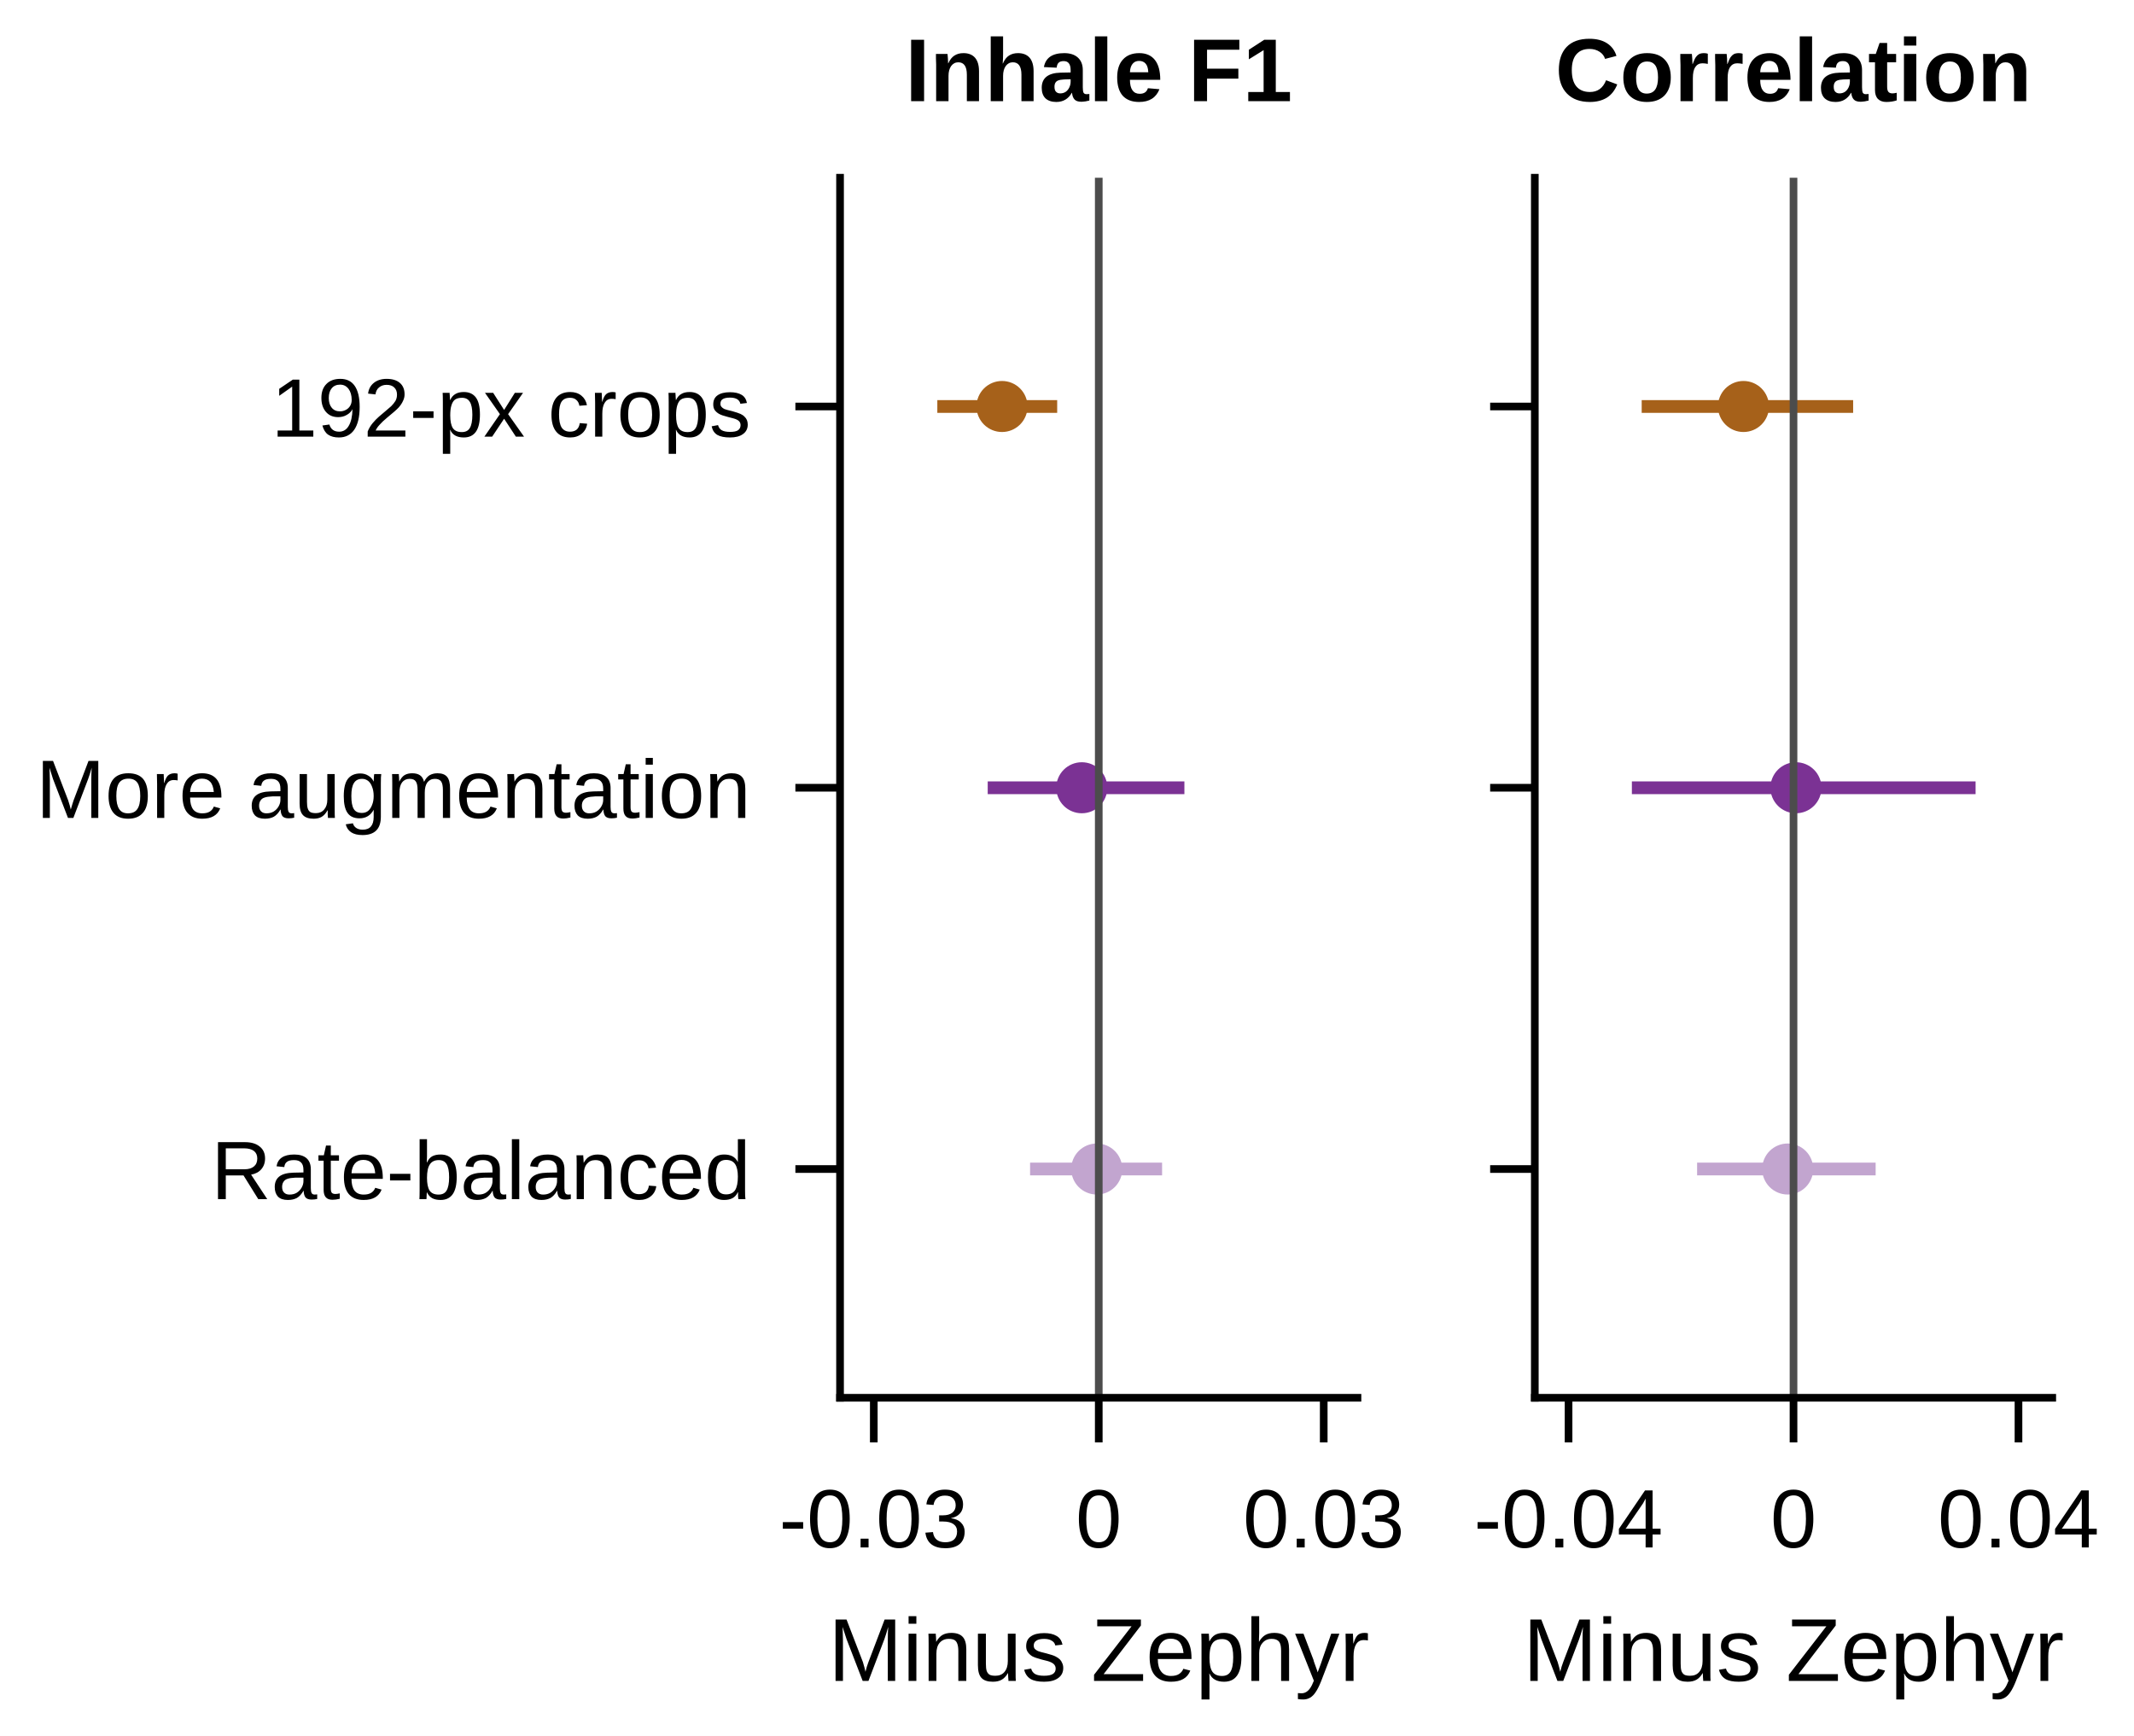
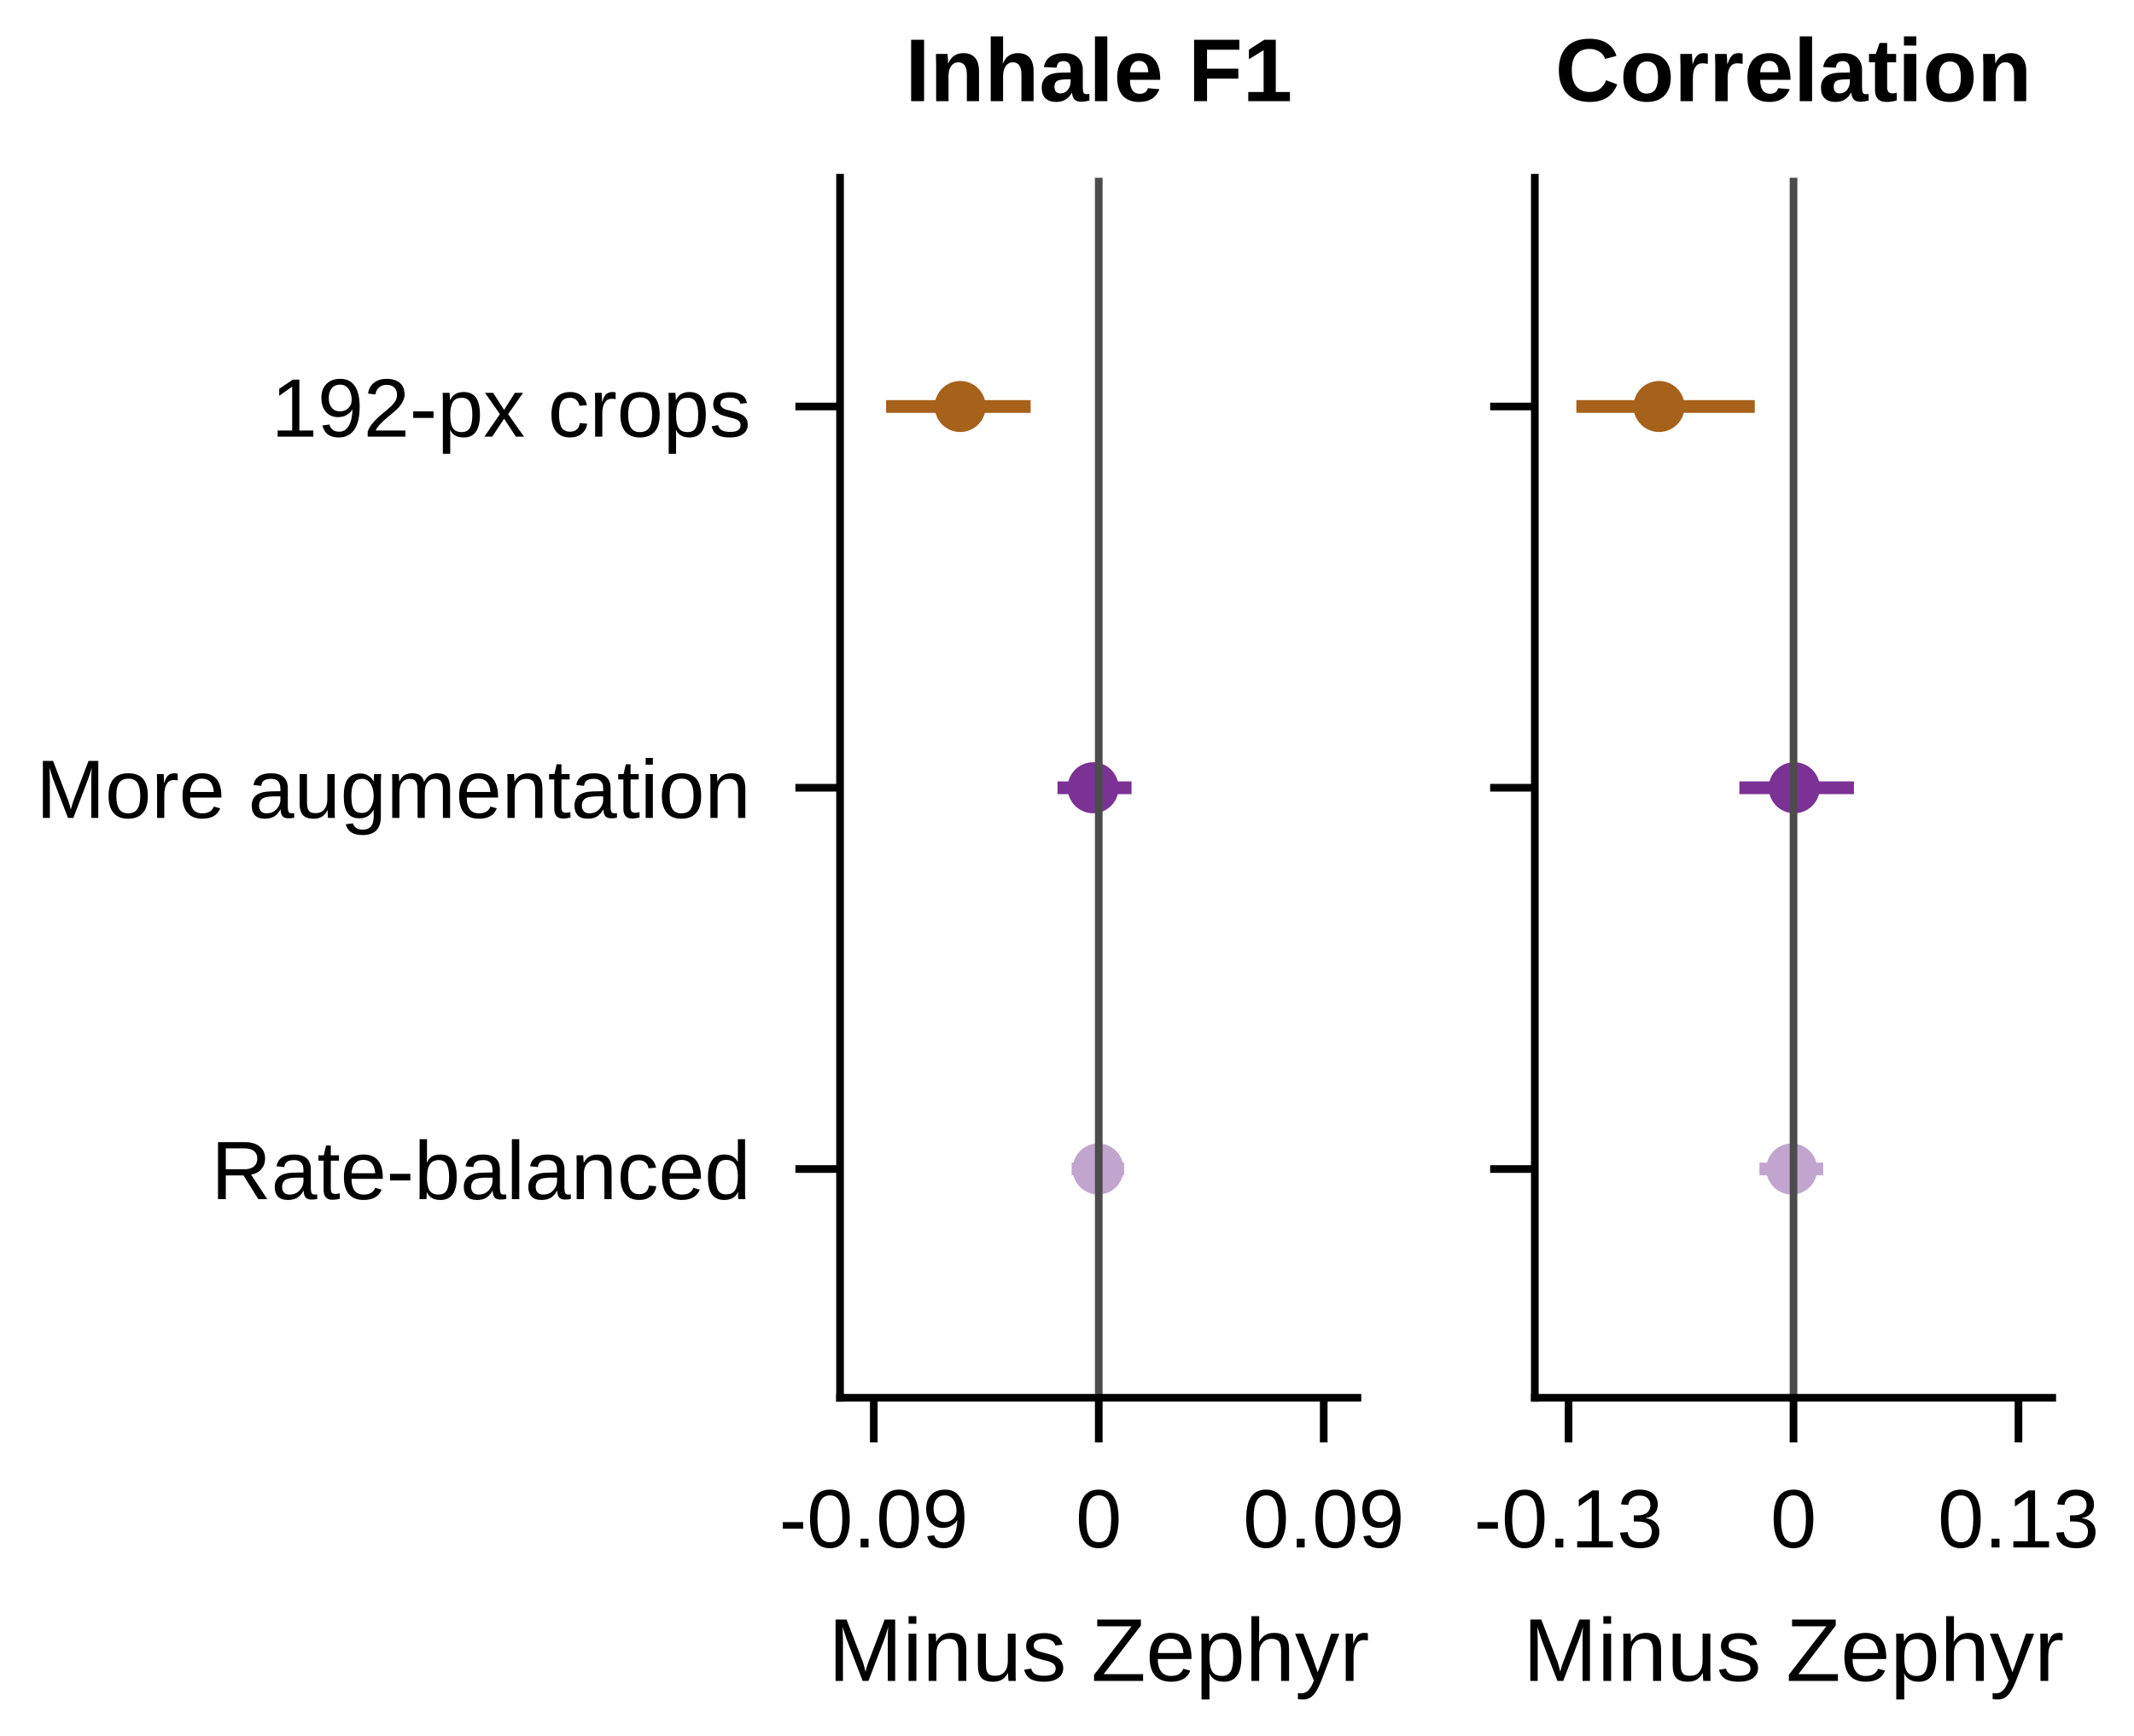
<svg xmlns="http://www.w3.org/2000/svg" xmlns:xlink="http://www.w3.org/1999/xlink" width="167.244pt" height="136.063pt" viewBox="0 0 167.244 136.063" version="1.1">
  <defs>
    <style type="text/css">*{stroke-linejoin: round; stroke-linecap: butt}</style>
  </defs>
  <g id="figure_1">
    <g id="patch_1">
      <path d="M 0 136.063  L 167.244 136.063  L 167.244 0  L 0 0  z " style="fill: #ffffff" />
    </g>
    <g id="axes_1">
      <g id="patch_2">
        <path d="M 65.835 109.559  L 106.386 109.559  L 106.386 13.931  L 65.835 13.931  z " style="fill: #ffffff" />
      </g>
      <g id="matplotlib.axis_1">
        <g id="xtick_1">
          <g id="line2d_1">
            <defs>
-               <path id="me91734c2b1" d="M 0 0  L 0 3.5  " style="stroke: #000000; stroke-width: 0.6" />
+               <path id="medad073205" d="M 0 0  L 0 3.5  " style="stroke: #000000; stroke-width: 0.6" />
            </defs>
            <g>
-               <use xlink:href="#me91734c2b1" x="68.48" y="109.559" style="stroke: #000000; stroke-width: 0.6" />
+               <use xlink:href="#medad073205" x="68.48" y="109.559" style="stroke: #000000; stroke-width: 0.6" />
            </g>
          </g>
          <g id="text_1">
-             <text style="font-size: 6.5px; font-family: 'Arial', 'Helvetica', 'DejaVu Sans', sans-serif; text-anchor: middle" x="68.48" y="121.291" transform="rotate(-0 68.47984 121.291)">-0.03</text>
+             <text style="font-size: 6.5px; font-family: 'Arial', 'Helvetica', 'DejaVu Sans', sans-serif; text-anchor: middle" x="68.48" y="121.291" transform="rotate(-0 68.47984 121.291)">-0.09</text>
          </g>
        </g>
        <g id="xtick_2">
          <g id="line2d_2">
            <g>
-               <use xlink:href="#me91734c2b1" x="86.111" y="109.559" style="stroke: #000000; stroke-width: 0.6" />
+               <use xlink:href="#medad073205" x="86.111" y="109.559" style="stroke: #000000; stroke-width: 0.6" />
            </g>
          </g>
          <g id="text_2">
            <text style="font-size: 6.5px; font-family: 'Arial', 'Helvetica', 'DejaVu Sans', sans-serif; text-anchor: middle" x="86.111" y="121.291" transform="rotate(-0 86.11082 121.291)">0</text>
          </g>
        </g>
        <g id="xtick_3">
          <g id="line2d_3">
            <g>
-               <use xlink:href="#me91734c2b1" x="103.742" y="109.559" style="stroke: #000000; stroke-width: 0.6" />
+               <use xlink:href="#medad073205" x="103.742" y="109.559" style="stroke: #000000; stroke-width: 0.6" />
            </g>
          </g>
          <g id="text_3">
-             <text style="font-size: 6.5px; font-family: 'Arial', 'Helvetica', 'DejaVu Sans', sans-serif; text-anchor: middle" x="103.742" y="121.291" transform="rotate(-0 103.7418 121.291)">0.03</text>
+             <text style="font-size: 6.5px; font-family: 'Arial', 'Helvetica', 'DejaVu Sans', sans-serif; text-anchor: middle" x="103.742" y="121.291" transform="rotate(-0 103.7418 121.291)">0.09</text>
          </g>
        </g>
        <g id="text_4">
          <text style="font-size: 7px; font-family: 'Arial', 'Helvetica', 'DejaVu Sans', sans-serif; text-anchor: middle" x="86.111" y="131.755" transform="rotate(-0 86.11082 131.7551)">Minus Zephyr</text>
        </g>
      </g>
      <g id="matplotlib.axis_2">
        <g id="ytick_1">
          <g id="line2d_4">
            <defs>
-               <path id="m36ad788a32" d="M 0 0  L -3.5 0  " style="stroke: #000000; stroke-width: 0.6" />
+               <path id="m5b4e5aadc8" d="M 0 0  L -3.5 0  " style="stroke: #000000; stroke-width: 0.6" />
            </defs>
            <g>
-               <use xlink:href="#m36ad788a32" x="65.835" y="31.861" style="stroke: #000000; stroke-width: 0.6" />
+               <use xlink:href="#m5b4e5aadc8" x="65.835" y="31.861" style="stroke: #000000; stroke-width: 0.6" />
            </g>
          </g>
          <g id="text_5">
            <text style="font-size: 6.5px; font-family: 'Arial', 'Helvetica', 'DejaVu Sans', sans-serif; text-anchor: end" x="58.835" y="34.227" transform="rotate(-0 58.83519 34.22716)">192-px crops</text>
          </g>
        </g>
        <g id="ytick_2">
          <g id="line2d_5">
            <g>
-               <use xlink:href="#m36ad788a32" x="65.835" y="61.745" style="stroke: #000000; stroke-width: 0.6" />
+               <use xlink:href="#m5b4e5aadc8" x="65.835" y="61.745" style="stroke: #000000; stroke-width: 0.6" />
            </g>
          </g>
          <g id="text_6">
            <text style="font-size: 6.5px; font-family: 'Arial', 'Helvetica', 'DejaVu Sans', sans-serif; text-anchor: end" x="58.835" y="64.111" transform="rotate(-0 58.83519 64.11089)">More augmentation</text>
          </g>
        </g>
        <g id="ytick_3">
          <g id="line2d_6">
            <g>
-               <use xlink:href="#m36ad788a32" x="65.835" y="91.629" style="stroke: #000000; stroke-width: 0.6" />
+               <use xlink:href="#m5b4e5aadc8" x="65.835" y="91.629" style="stroke: #000000; stroke-width: 0.6" />
            </g>
          </g>
          <g id="text_7">
            <text style="font-size: 6.5px; font-family: 'Arial', 'Helvetica', 'DejaVu Sans', sans-serif; text-anchor: end" x="58.835" y="93.995" transform="rotate(-0 58.83519 93.99463)">Rate-balanced</text>
          </g>
        </g>
      </g>
      <g id="line2d_7">
-         <path d="M 73.959 31.861  L 82.353 31.861  " clip-path="url(#pe70fc7d103)" style="fill: none; stroke: #a6611a; stroke-linecap: square" />
+         <path d="M 69.945 31.861  L 80.274 31.861  " clip-path="url(#p9c40445ab5)" style="fill: none; stroke: #a6611a; stroke-linecap: square" />
      </g>
      <g id="line2d_8">
        <defs>
-           <path id="m723b402cb2" d="M 0 1.5  C 0.398 1.5 0.779 1.342 1.061 1.061  C 1.342 0.779 1.5 0.398 1.5 0  C 1.5 -0.398 1.342 -0.779 1.061 -1.061  C 0.779 -1.342 0.398 -1.5 0 -1.5  C -0.398 -1.5 -0.779 -1.342 -1.061 -1.061  C -1.342 -0.779 -1.5 -0.398 -1.5 0  C -1.5 0.398 -1.342 0.779 -1.061 1.061  C -0.779 1.342 -0.398 1.5 0 1.5  z " style="stroke: #a6611a" />
+           <path id="mf3b25e5ceb" d="M 0 1.5  C 0.398 1.5 0.779 1.342 1.061 1.061  C 1.342 0.779 1.5 0.398 1.5 0  C 1.5 -0.398 1.342 -0.779 1.061 -1.061  C 0.779 -1.342 0.398 -1.5 0 -1.5  C -0.398 -1.5 -0.779 -1.342 -1.061 -1.061  C -1.342 -0.779 -1.5 -0.398 -1.5 0  C -1.5 0.398 -1.342 0.779 -1.061 1.061  C -0.779 1.342 -0.398 1.5 0 1.5  z " style="stroke: #a6611a" />
        </defs>
-         <g clip-path="url(#pe70fc7d103)">
-           <use xlink:href="#m723b402cb2" x="78.529" y="31.861" style="fill: #a6611a; stroke: #a6611a" />
+         <g clip-path="url(#p9c40445ab5)">
+           <use xlink:href="#mf3b25e5ceb" x="75.251" y="31.861" style="fill: #a6611a; stroke: #a6611a" />
        </g>
      </g>
      <g id="line2d_9">
-         <path d="M 77.908 61.745  L 92.323 61.745  " clip-path="url(#pe70fc7d103)" style="fill: none; stroke: #7b3294; stroke-linecap: square" />
+         <path d="M 83.377 61.745  L 88.181 61.745  " clip-path="url(#p9c40445ab5)" style="fill: none; stroke: #7b3294; stroke-linecap: square" />
      </g>
      <g id="line2d_10">
        <defs>
-           <path id="m208845cad5" d="M 0 1.5  C 0.398 1.5 0.779 1.342 1.061 1.061  C 1.342 0.779 1.5 0.398 1.5 0  C 1.5 -0.398 1.342 -0.779 1.061 -1.061  C 0.779 -1.342 0.398 -1.5 0 -1.5  C -0.398 -1.5 -0.779 -1.342 -1.061 -1.061  C -1.342 -0.779 -1.5 -0.398 -1.5 0  C -1.5 0.398 -1.342 0.779 -1.061 1.061  C -0.779 1.342 -0.398 1.5 0 1.5  z " style="stroke: #7b3294" />
+           <path id="m38e00b6e29" d="M 0 1.5  C 0.398 1.5 0.779 1.342 1.061 1.061  C 1.342 0.779 1.5 0.398 1.5 0  C 1.5 -0.398 1.342 -0.779 1.061 -1.061  C 0.779 -1.342 0.398 -1.5 0 -1.5  C -0.398 -1.5 -0.779 -1.342 -1.061 -1.061  C -1.342 -0.779 -1.5 -0.398 -1.5 0  C -1.5 0.398 -1.342 0.779 -1.061 1.061  C -0.779 1.342 -0.398 1.5 0 1.5  z " style="stroke: #7b3294" />
        </defs>
-         <g clip-path="url(#pe70fc7d103)">
-           <use xlink:href="#m208845cad5" x="84.781" y="61.745" style="fill: #7b3294; stroke: #7b3294" />
+         <g clip-path="url(#p9c40445ab5)">
+           <use xlink:href="#m38e00b6e29" x="85.668" y="61.745" style="fill: #7b3294; stroke: #7b3294" />
        </g>
      </g>
      <g id="line2d_11">
-         <path d="M 81.229 91.629  L 90.574 91.629  " clip-path="url(#pe70fc7d103)" style="fill: none; stroke: #c2a5cf; stroke-linecap: square" />
+         <path d="M 84.484 91.629  L 87.599 91.629  " clip-path="url(#p9c40445ab5)" style="fill: none; stroke: #c2a5cf; stroke-linecap: square" />
      </g>
      <g id="line2d_12">
        <defs>
-           <path id="mb2a6eba7ef" d="M 0 1.5  C 0.398 1.5 0.779 1.342 1.061 1.061  C 1.342 0.779 1.5 0.398 1.5 0  C 1.5 -0.398 1.342 -0.779 1.061 -1.061  C 0.779 -1.342 0.398 -1.5 0 -1.5  C -0.398 -1.5 -0.779 -1.342 -1.061 -1.061  C -1.342 -0.779 -1.5 -0.398 -1.5 0  C -1.5 0.398 -1.342 0.779 -1.061 1.061  C -0.779 1.342 -0.398 1.5 0 1.5  z " style="stroke: #c2a5cf" />
+           <path id="m5d205f5d68" d="M 0 1.5  C 0.398 1.5 0.779 1.342 1.061 1.061  C 1.342 0.779 1.5 0.398 1.5 0  C 1.5 -0.398 1.342 -0.779 1.061 -1.061  C 0.779 -1.342 0.398 -1.5 0 -1.5  C -0.398 -1.5 -0.779 -1.342 -1.061 -1.061  C -1.342 -0.779 -1.5 -0.398 -1.5 0  C -1.5 0.398 -1.342 0.779 -1.061 1.061  C -0.779 1.342 -0.398 1.5 0 1.5  z " style="stroke: #c2a5cf" />
        </defs>
-         <g clip-path="url(#pe70fc7d103)">
-           <use xlink:href="#mb2a6eba7ef" x="85.953" y="91.629" style="fill: #c2a5cf; stroke: #c2a5cf" />
+         <g clip-path="url(#p9c40445ab5)">
+           <use xlink:href="#m5d205f5d68" x="86.058" y="91.629" style="fill: #c2a5cf; stroke: #c2a5cf" />
        </g>
      </g>
      <g id="line2d_13">
-         <path d="M 86.111 109.559  L 86.111 13.931  " clip-path="url(#pe70fc7d103)" style="fill: none; stroke: #4c4c4c; stroke-width: 0.6; stroke-linecap: square" />
+         <path d="M 86.111 109.559  L 86.111 13.931  " clip-path="url(#p9c40445ab5)" style="fill: none; stroke: #4c4c4c; stroke-width: 0.6; stroke-linecap: square" />
      </g>
      <g id="patch_3">
        <path d="M 65.835 109.559  L 65.835 13.931  " style="fill: none; stroke: #000000; stroke-width: 0.6; stroke-linejoin: miter; stroke-linecap: square" />
      </g>
      <g id="patch_4">
        <path d="M 65.835 109.559  L 106.386 109.559  " style="fill: none; stroke: #000000; stroke-width: 0.6; stroke-linejoin: miter; stroke-linecap: square" />
      </g>
      <g id="text_8">
        <text style="font-weight: 700; font-size: 7px; font-family: 'Arial', 'Helvetica', 'DejaVu Sans', sans-serif; text-anchor: middle" x="86.111" y="7.931" transform="rotate(-0 86.11082 7.930837)">Inhale F1</text>
      </g>
    </g>
    <g id="axes_2">
      <g id="patch_5">
        <path d="M 120.285 109.559  L 160.836 109.559  L 160.836 13.931  L 120.285 13.931  z " style="fill: #ffffff" />
      </g>
      <g id="matplotlib.axis_3">
        <g id="xtick_4">
          <g id="line2d_14">
            <g>
-               <use xlink:href="#me91734c2b1" x="122.929" y="109.559" style="stroke: #000000; stroke-width: 0.6" />
+               <use xlink:href="#medad073205" x="122.929" y="109.559" style="stroke: #000000; stroke-width: 0.6" />
            </g>
          </g>
          <g id="text_9">
-             <text style="font-size: 6.5px; font-family: 'Arial', 'Helvetica', 'DejaVu Sans', sans-serif; text-anchor: middle" x="122.929" y="121.291" transform="rotate(-0 122.9294 121.291)">-0.04</text>
+             <text style="font-size: 6.5px; font-family: 'Arial', 'Helvetica', 'DejaVu Sans', sans-serif; text-anchor: middle" x="122.929" y="121.291" transform="rotate(-0 122.9294 121.291)">-0.13</text>
          </g>
        </g>
        <g id="xtick_5">
          <g id="line2d_15">
            <g>
-               <use xlink:href="#me91734c2b1" x="140.56" y="109.559" style="stroke: #000000; stroke-width: 0.6" />
+               <use xlink:href="#medad073205" x="140.56" y="109.559" style="stroke: #000000; stroke-width: 0.6" />
            </g>
          </g>
          <g id="text_10">
            <text style="font-size: 6.5px; font-family: 'Arial', 'Helvetica', 'DejaVu Sans', sans-serif; text-anchor: middle" x="140.56" y="121.291" transform="rotate(-0 140.5604 121.291)">0</text>
          </g>
        </g>
        <g id="xtick_6">
          <g id="line2d_16">
            <g>
-               <use xlink:href="#me91734c2b1" x="158.191" y="109.559" style="stroke: #000000; stroke-width: 0.6" />
+               <use xlink:href="#medad073205" x="158.191" y="109.559" style="stroke: #000000; stroke-width: 0.6" />
            </g>
          </g>
          <g id="text_11">
-             <text style="font-size: 6.5px; font-family: 'Arial', 'Helvetica', 'DejaVu Sans', sans-serif; text-anchor: middle" x="158.191" y="121.291" transform="rotate(-0 158.1914 121.291)">0.04</text>
+             <text style="font-size: 6.5px; font-family: 'Arial', 'Helvetica', 'DejaVu Sans', sans-serif; text-anchor: middle" x="158.191" y="121.291" transform="rotate(-0 158.1914 121.291)">0.13</text>
          </g>
        </g>
        <g id="text_12">
          <text style="font-size: 7px; font-family: 'Arial', 'Helvetica', 'DejaVu Sans', sans-serif; text-anchor: middle" x="140.56" y="131.755" transform="rotate(-0 140.5604 131.7551)">Minus Zephyr</text>
        </g>
      </g>
      <g id="matplotlib.axis_4">
        <g id="ytick_4">
          <g id="line2d_17">
            <g>
-               <use xlink:href="#m36ad788a32" x="120.285" y="31.861" style="stroke: #000000; stroke-width: 0.6" />
+               <use xlink:href="#m5b4e5aadc8" x="120.285" y="31.861" style="stroke: #000000; stroke-width: 0.6" />
            </g>
          </g>
        </g>
        <g id="ytick_5">
          <g id="line2d_18">
            <g>
-               <use xlink:href="#m36ad788a32" x="120.285" y="61.745" style="stroke: #000000; stroke-width: 0.6" />
+               <use xlink:href="#m5b4e5aadc8" x="120.285" y="61.745" style="stroke: #000000; stroke-width: 0.6" />
            </g>
          </g>
        </g>
        <g id="ytick_6">
          <g id="line2d_19">
            <g>
-               <use xlink:href="#m36ad788a32" x="120.285" y="91.629" style="stroke: #000000; stroke-width: 0.6" />
+               <use xlink:href="#m5b4e5aadc8" x="120.285" y="91.629" style="stroke: #000000; stroke-width: 0.6" />
            </g>
          </g>
        </g>
      </g>
      <g id="line2d_20">
-         <path d="M 129.161 31.861  L 144.733 31.861  " clip-path="url(#pcb7039bc10)" style="fill: none; stroke: #a6611a; stroke-linecap: square" />
+         <path d="M 124.042 31.861  L 137.023 31.861  " clip-path="url(#p7bb2b0f7ca)" style="fill: none; stroke: #a6611a; stroke-linecap: square" />
      </g>
      <g id="line2d_21">
-         <g clip-path="url(#pcb7039bc10)">
-           <use xlink:href="#m723b402cb2" x="136.639" y="31.861" style="fill: #a6611a; stroke: #a6611a" />
+         <g clip-path="url(#p7bb2b0f7ca)">
+           <use xlink:href="#mf3b25e5ceb" x="130.021" y="31.861" style="fill: #a6611a; stroke: #a6611a" />
        </g>
      </g>
      <g id="line2d_22">
-         <path d="M 128.392 61.745  L 154.329 61.745  " clip-path="url(#pcb7039bc10)" style="fill: none; stroke: #7b3294; stroke-linecap: square" />
+         <path d="M 136.816 61.745  L 144.797 61.745  " clip-path="url(#p7bb2b0f7ca)" style="fill: none; stroke: #7b3294; stroke-linecap: square" />
      </g>
      <g id="line2d_23">
-         <g clip-path="url(#pcb7039bc10)">
-           <use xlink:href="#m208845cad5" x="140.751" y="61.745" style="fill: #7b3294; stroke: #7b3294" />
+         <g clip-path="url(#p7bb2b0f7ca)">
+           <use xlink:href="#m38e00b6e29" x="140.619" y="61.745" style="fill: #7b3294; stroke: #7b3294" />
        </g>
      </g>
      <g id="line2d_24">
-         <path d="M 133.504 91.629  L 146.496 91.629  " clip-path="url(#pcb7039bc10)" style="fill: none; stroke: #c2a5cf; stroke-linecap: square" />
+         <path d="M 138.389 91.629  L 142.387 91.629  " clip-path="url(#p7bb2b0f7ca)" style="fill: none; stroke: #c2a5cf; stroke-linecap: square" />
      </g>
      <g id="line2d_25">
-         <g clip-path="url(#pcb7039bc10)">
-           <use xlink:href="#mb2a6eba7ef" x="140.104" y="91.629" style="fill: #c2a5cf; stroke: #c2a5cf" />
+         <g clip-path="url(#p7bb2b0f7ca)">
+           <use xlink:href="#m5d205f5d68" x="140.42" y="91.629" style="fill: #c2a5cf; stroke: #c2a5cf" />
        </g>
      </g>
      <g id="line2d_26">
-         <path d="M 140.56 109.559  L 140.56 13.931  " clip-path="url(#pcb7039bc10)" style="fill: none; stroke: #4c4c4c; stroke-width: 0.6; stroke-linecap: square" />
+         <path d="M 140.56 109.559  L 140.56 13.931  " clip-path="url(#p7bb2b0f7ca)" style="fill: none; stroke: #4c4c4c; stroke-width: 0.6; stroke-linecap: square" />
      </g>
      <g id="patch_6">
        <path d="M 120.285 109.559  L 120.285 13.931  " style="fill: none; stroke: #000000; stroke-width: 0.6; stroke-linejoin: miter; stroke-linecap: square" />
      </g>
      <g id="patch_7">
        <path d="M 120.285 109.559  L 160.836 109.559  " style="fill: none; stroke: #000000; stroke-width: 0.6; stroke-linejoin: miter; stroke-linecap: square" />
      </g>
      <g id="text_13">
        <text style="font-weight: 700; font-size: 7px; font-family: 'Arial', 'Helvetica', 'DejaVu Sans', sans-serif; text-anchor: middle" x="140.56" y="7.931" transform="rotate(-0 140.5604 7.930837)">Correlation</text>
      </g>
    </g>
  </g>
  <defs>
-     <clipPath id="pe70fc7d103">
+     <clipPath id="p9c40445ab5">
      <rect x="65.835" y="13.931" width="40.551" height="95.628" />
    </clipPath>
-     <clipPath id="pcb7039bc10">
+     <clipPath id="p7bb2b0f7ca">
      <rect x="120.285" y="13.931" width="40.551" height="95.628" />
    </clipPath>
  </defs>
</svg>
